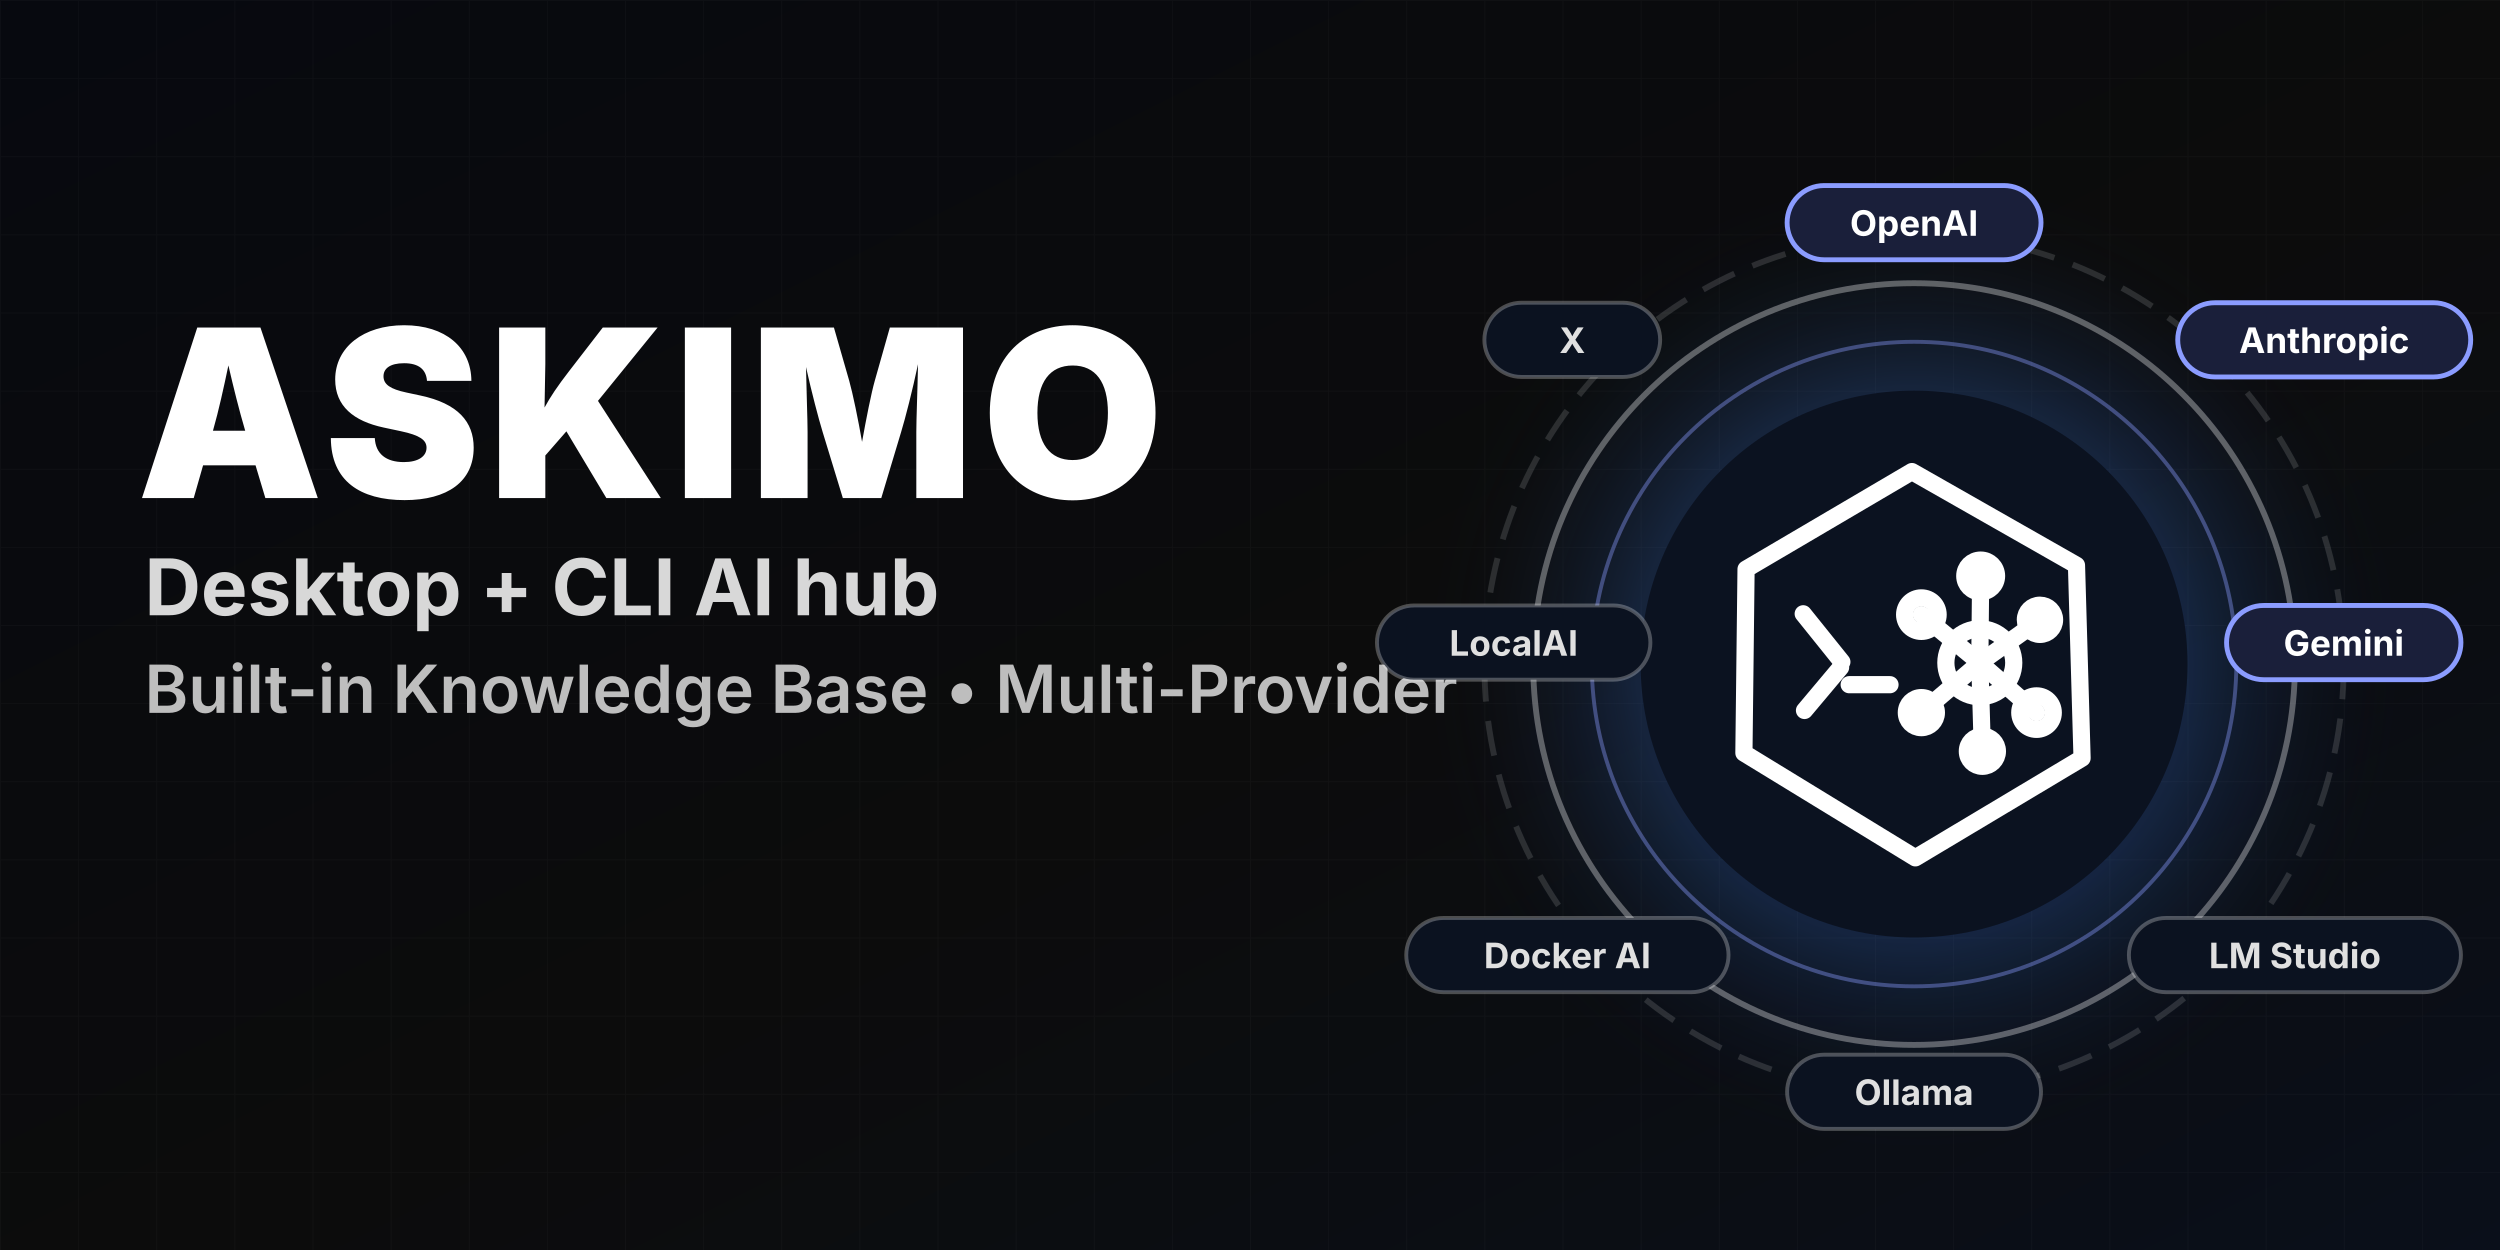
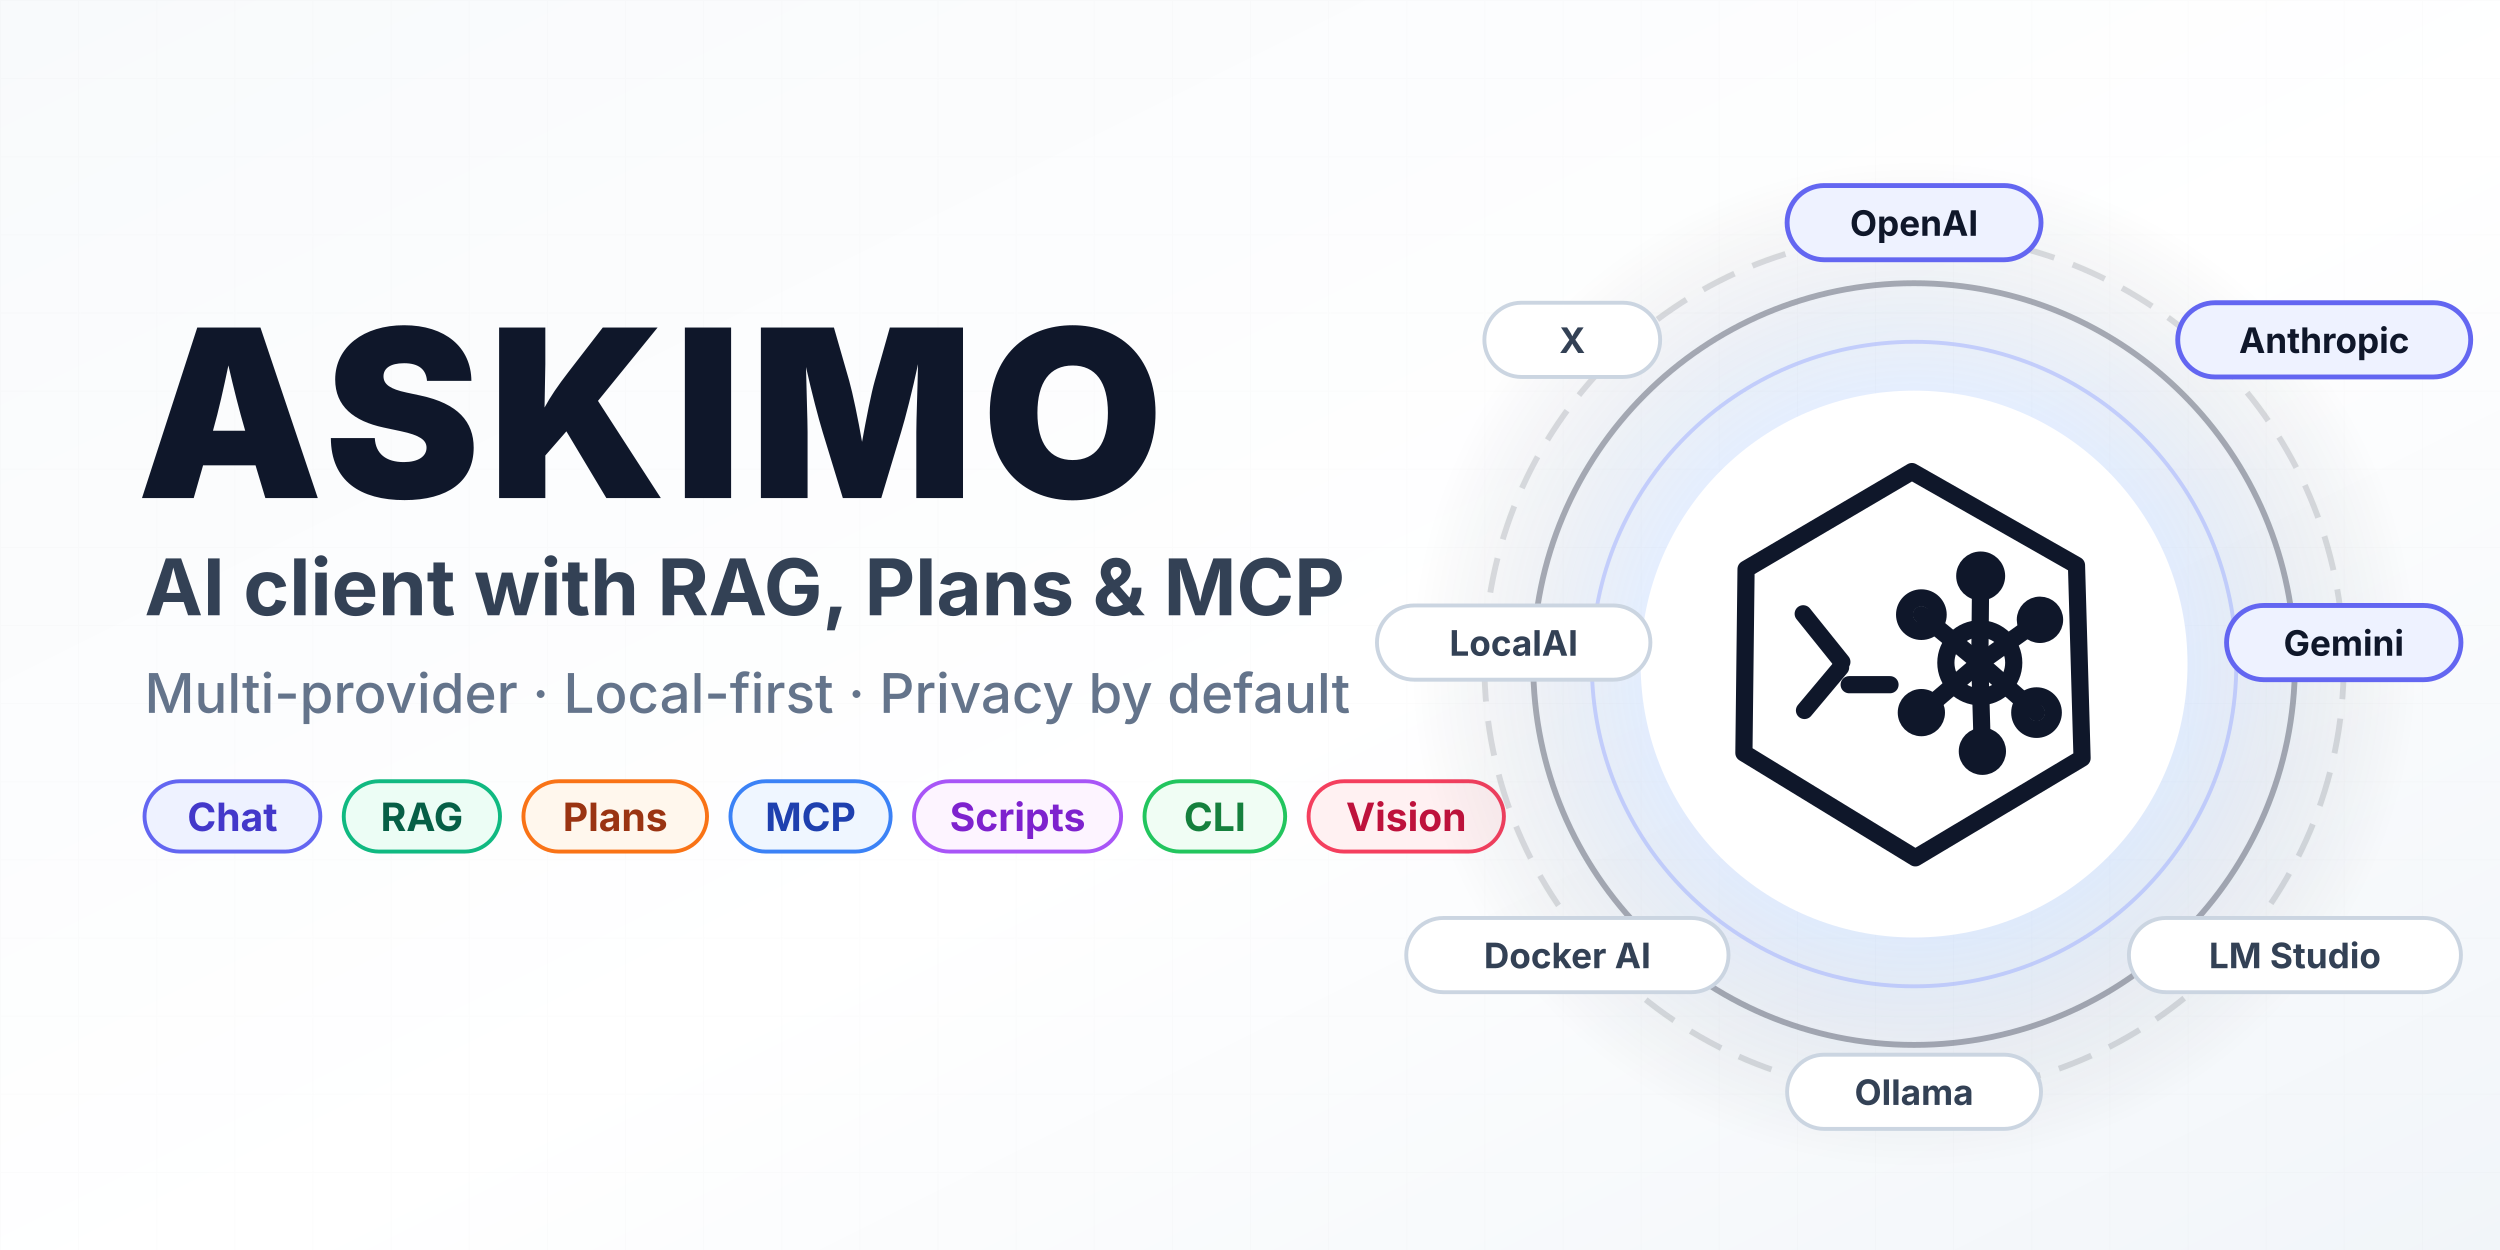
<svg xmlns="http://www.w3.org/2000/svg" width="1280" height="640" viewBox="0 0 1280 640">
  <defs>
    <linearGradient id="bg" x1="0" y1="0" x2="1" y2="1">
-       <stop offset="0" stop-color="#07090F" />
-       <stop offset="0.55" stop-color="#0C0C0C" />
-       <stop offset="1" stop-color="#0A0F1A" />
+       <stop offset="0" stop-color="#F8FAFC" />
+       <stop offset="0.55" stop-color="#FFFFFF" />
+       <stop offset="1" stop-color="#F1F5F9" />
    </linearGradient>
    <pattern id="grid" width="40" height="40" patternUnits="userSpaceOnUse">
-       <path d="M40 0H0V40" fill="none" stroke="#FFFFFF10" stroke-width="1" />
+       <path d="M40 0H0V40" fill="none" stroke="#00000008" stroke-width="1" />
    </pattern>
    <radialGradient id="glow" cx="50%" cy="50%" r="50%">
-       <stop offset="0" stop-color="#7C3AED55" />
-       <stop offset="0.55" stop-color="#3B82F633" />
+       <stop offset="0" stop-color="#6366F133" />
+       <stop offset="0.55" stop-color="#3B82F622" />
      <stop offset="1" stop-color="#00000000" />
    </radialGradient>
  </defs>
  <rect width="1280" height="640" fill="url(#bg)" />
  <rect width="1280" height="640" fill="url(#grid)" opacity="0.35" />
  <g font-family="Inter, SF Pro Display, -apple-system, BlinkMacSystemFont, Segoe UI, Arial, sans-serif">
-     <text x="70" y="255" font-size="120" font-weight="900" fill="#FFFFFF" letter-spacing="4">
+     <text x="70" y="255" font-size="120" font-weight="900" fill="#0F172A" letter-spacing="4">
            ASKIMO
        </text>
-     <text x="74" y="315" font-size="40" font-weight="700" fill="#D8D8D8">
-             Desktop + CLI AI hub
+     <text x="74" y="315" font-size="40" font-weight="700" fill="#334155">
+             AI client with RAG, Plans &amp; MCP
        </text>
-     <text x="74" y="365" font-size="34" font-weight="600" fill="#BEBEBE">
-             Built-in Knowledge Base • Multi-Provider
+     <text x="74" y="365" font-size="28" font-weight="500" fill="#64748B">
+             Multi-provider · Local-first · Privacy by default
        </text>
  </g>
+   <g font-family="Inter, SF Pro Display, Arial, sans-serif" font-size="20" font-weight="700" text-anchor="middle" dominant-baseline="middle">
+     <rect x="74" y="400" width="90" height="36" rx="18" fill="#EEF2FF" stroke="#6366F1" stroke-width="2" />
+     <text x="119" y="418" fill="#4338CA">Chat</text>
+     <rect x="176" y="400" width="80" height="36" rx="18" fill="#ECFDF5" stroke="#10B981" stroke-width="2" />
+     <text x="216" y="418" fill="#065F46">RAG</text>
+     <rect x="268" y="400" width="94" height="36" rx="18" fill="#FFF7ED" stroke="#F97316" stroke-width="2" />
+     <text x="315" y="418" fill="#9A3412">Plans</text>
+     <rect x="374" y="400" width="82" height="36" rx="18" fill="#EFF6FF" stroke="#3B82F6" stroke-width="2" />
+     <text x="415" y="418" fill="#1E40AF">MCP</text>
+     <rect x="468" y="400" width="106" height="36" rx="18" fill="#FDF4FF" stroke="#A855F7" stroke-width="2" />
+     <text x="521" y="418" fill="#7E22CE">Scripts</text>
+     <rect x="586" y="400" width="72" height="36" rx="18" fill="#F0FDF4" stroke="#22C55E" stroke-width="2" />
+     <text x="622" y="418" fill="#15803D">CLI</text>
+     <rect x="670" y="400" width="100" height="36" rx="18" fill="#FFF1F2" stroke="#F43F5E" stroke-width="2" />
+     <text x="720" y="418" fill="#BE123C">Vision</text>
+   </g>
  <circle cx="980" cy="340" r="260" fill="url(#glow)" />
-   <circle cx="980" cy="340" r="220" fill="none" stroke="#FFFFFF22" stroke-width="3" stroke-dasharray="18 10" />
-   <circle cx="980" cy="340" r="195" fill="none" stroke="#FFFFFF55" stroke-width="3" />
+   <circle cx="980" cy="340" r="220" fill="none" stroke="#0F172A22" stroke-width="3" stroke-dasharray="18 10" />
+   <circle cx="980" cy="340" r="195" fill="none" stroke="#0F172A55" stroke-width="3" />
  <circle cx="980" cy="340" r="165" fill="none" stroke="#8B9CFF66" stroke-width="2" />
-   <circle cx="980" cy="340" r="140" fill="#0B1220" />
+   <circle cx="980" cy="340" r="140" fill="#FFFFFF" />
  <g font-family="Inter, SF Pro Display, Arial" font-size="18" font-weight="750" text-anchor="middle" dominant-baseline="middle">
    <g>
-       <rect x="915" y="95" width="130" height="38" rx="19" fill="#1A1F3A" stroke="#8B9CFF" stroke-width="2.5" />
-       <text x="980" y="114" fill="#FFFFFF">OpenAI</text>
+       <rect x="915" y="95" width="130" height="38" rx="19" fill="#EEF2FF" stroke="#6366F1" stroke-width="2.5" />
+       <text x="980" y="114" fill="#0F172A">OpenAI</text>
    </g>
    <g>
-       <rect x="1115" y="155" width="150" height="38" rx="19" fill="#1A1F3A" stroke="#8B9CFF" stroke-width="2.5" />
-       <text x="1190" y="174" fill="#FFFFFF">Anthropic</text>
+       <rect x="1115" y="155" width="150" height="38" rx="19" fill="#EEF2FF" stroke="#6366F1" stroke-width="2.5" />
+       <text x="1190" y="174" fill="#0F172A">Anthropic</text>
    </g>
    <g>
-       <rect x="1140" y="310" width="120" height="38" rx="19" fill="#1A1F3A" stroke="#8B9CFF" stroke-width="2.5" />
-       <text x="1200" y="329" fill="#FFFFFF">Gemini</text>
+       <rect x="1140" y="310" width="120" height="38" rx="19" fill="#EEF2FF" stroke="#6366F1" stroke-width="2.5" />
+       <text x="1200" y="329" fill="#0F172A">Gemini</text>
    </g>
    <g>
-       <rect x="1090" y="470" width="170" height="38" rx="19" fill="#0B1220" stroke="#FFFFFF44" stroke-width="2" />
-       <text x="1175" y="489" fill="#E0E0E0">LM Studio</text>
+       <rect x="1090" y="470" width="170" height="38" rx="19" fill="#FFFFFF" stroke="#CBD5E1" stroke-width="2" />
+       <text x="1175" y="489" fill="#334155">LM Studio</text>
    </g>
    <g>
-       <rect x="915" y="540" width="130" height="38" rx="19" fill="#0B1220" stroke="#FFFFFF44" stroke-width="2" />
-       <text x="980" y="559" fill="#E0E0E0">Ollama</text>
+       <rect x="915" y="540" width="130" height="38" rx="19" fill="#FFFFFF" stroke="#CBD5E1" stroke-width="2" />
+       <text x="980" y="559" fill="#334155">Ollama</text>
    </g>
    <g>
-       <rect x="720" y="470" width="165" height="38" rx="19" fill="#0B1220" stroke="#FFFFFF44" stroke-width="2" />
-       <text x="802.5" y="489" fill="#E0E0E0">Docker AI</text>
+       <rect x="720" y="470" width="165" height="38" rx="19" fill="#FFFFFF" stroke="#CBD5E1" stroke-width="2" />
+       <text x="802.5" y="489" fill="#334155">Docker AI</text>
    </g>
    <g>
-       <rect x="705" y="310" width="140" height="38" rx="19" fill="#0B1220" stroke="#FFFFFF44" stroke-width="2" />
-       <text x="775" y="329" fill="#E0E0E0">LocalAI</text>
+       <rect x="705" y="310" width="140" height="38" rx="19" fill="#FFFFFF" stroke="#CBD5E1" stroke-width="2" />
+       <text x="775" y="329" fill="#334155">LocalAI</text>
    </g>
    <g>
-       <rect x="760" y="155" width="90" height="38" rx="19" fill="#0B1220" stroke="#FFFFFF44" stroke-width="2" />
-       <text x="805" y="174" fill="#E0E0E0">X</text>
+       <rect x="760" y="155" width="90" height="38" rx="19" fill="#FFFFFF" stroke="#CBD5E1" stroke-width="2" />
+       <text x="805" y="174" fill="#334155">X</text>
    </g>
  </g>
-   <g transform="translate(867.36 227.36) scale(0.22)" fill="none" stroke="#FFFFFF" stroke-width="40" stroke-linecap="round" stroke-linejoin="round">
+   <g transform="translate(867.36 227.36) scale(0.22)" fill="none" stroke="#0F172A" stroke-width="40" stroke-linecap="round" stroke-linejoin="round">
    <polygon points="121,291 507,64 890,282 903,731 515,963 116,719" />
    <path d="M254 395 L344 507" />
    <path d="M257 620 L341 520" />
    <path d="M361 560 L456 560" />
    <circle cx="665" cy="509" r="79" />
    <circle cx="529" cy="397" r="39" />
    <path d="M665 509 L529 397" />
    <circle cx="797" cy="625" r="39" />
    <path d="M665 509 L797 625" />
    <circle cx="667" cy="307" r="37" />
    <path d="M665 509 L667 307" />
    <circle cx="529" cy="625" r="35" />
    <path d="M665 509 L529 625" />
    <circle cx="671" cy="715" r="35" />
    <path d="M665 509 L671 715" />
    <circle cx="805" cy="409" r="34" />
    <path d="M665 509 L805 409" />
  </g>
</svg>
